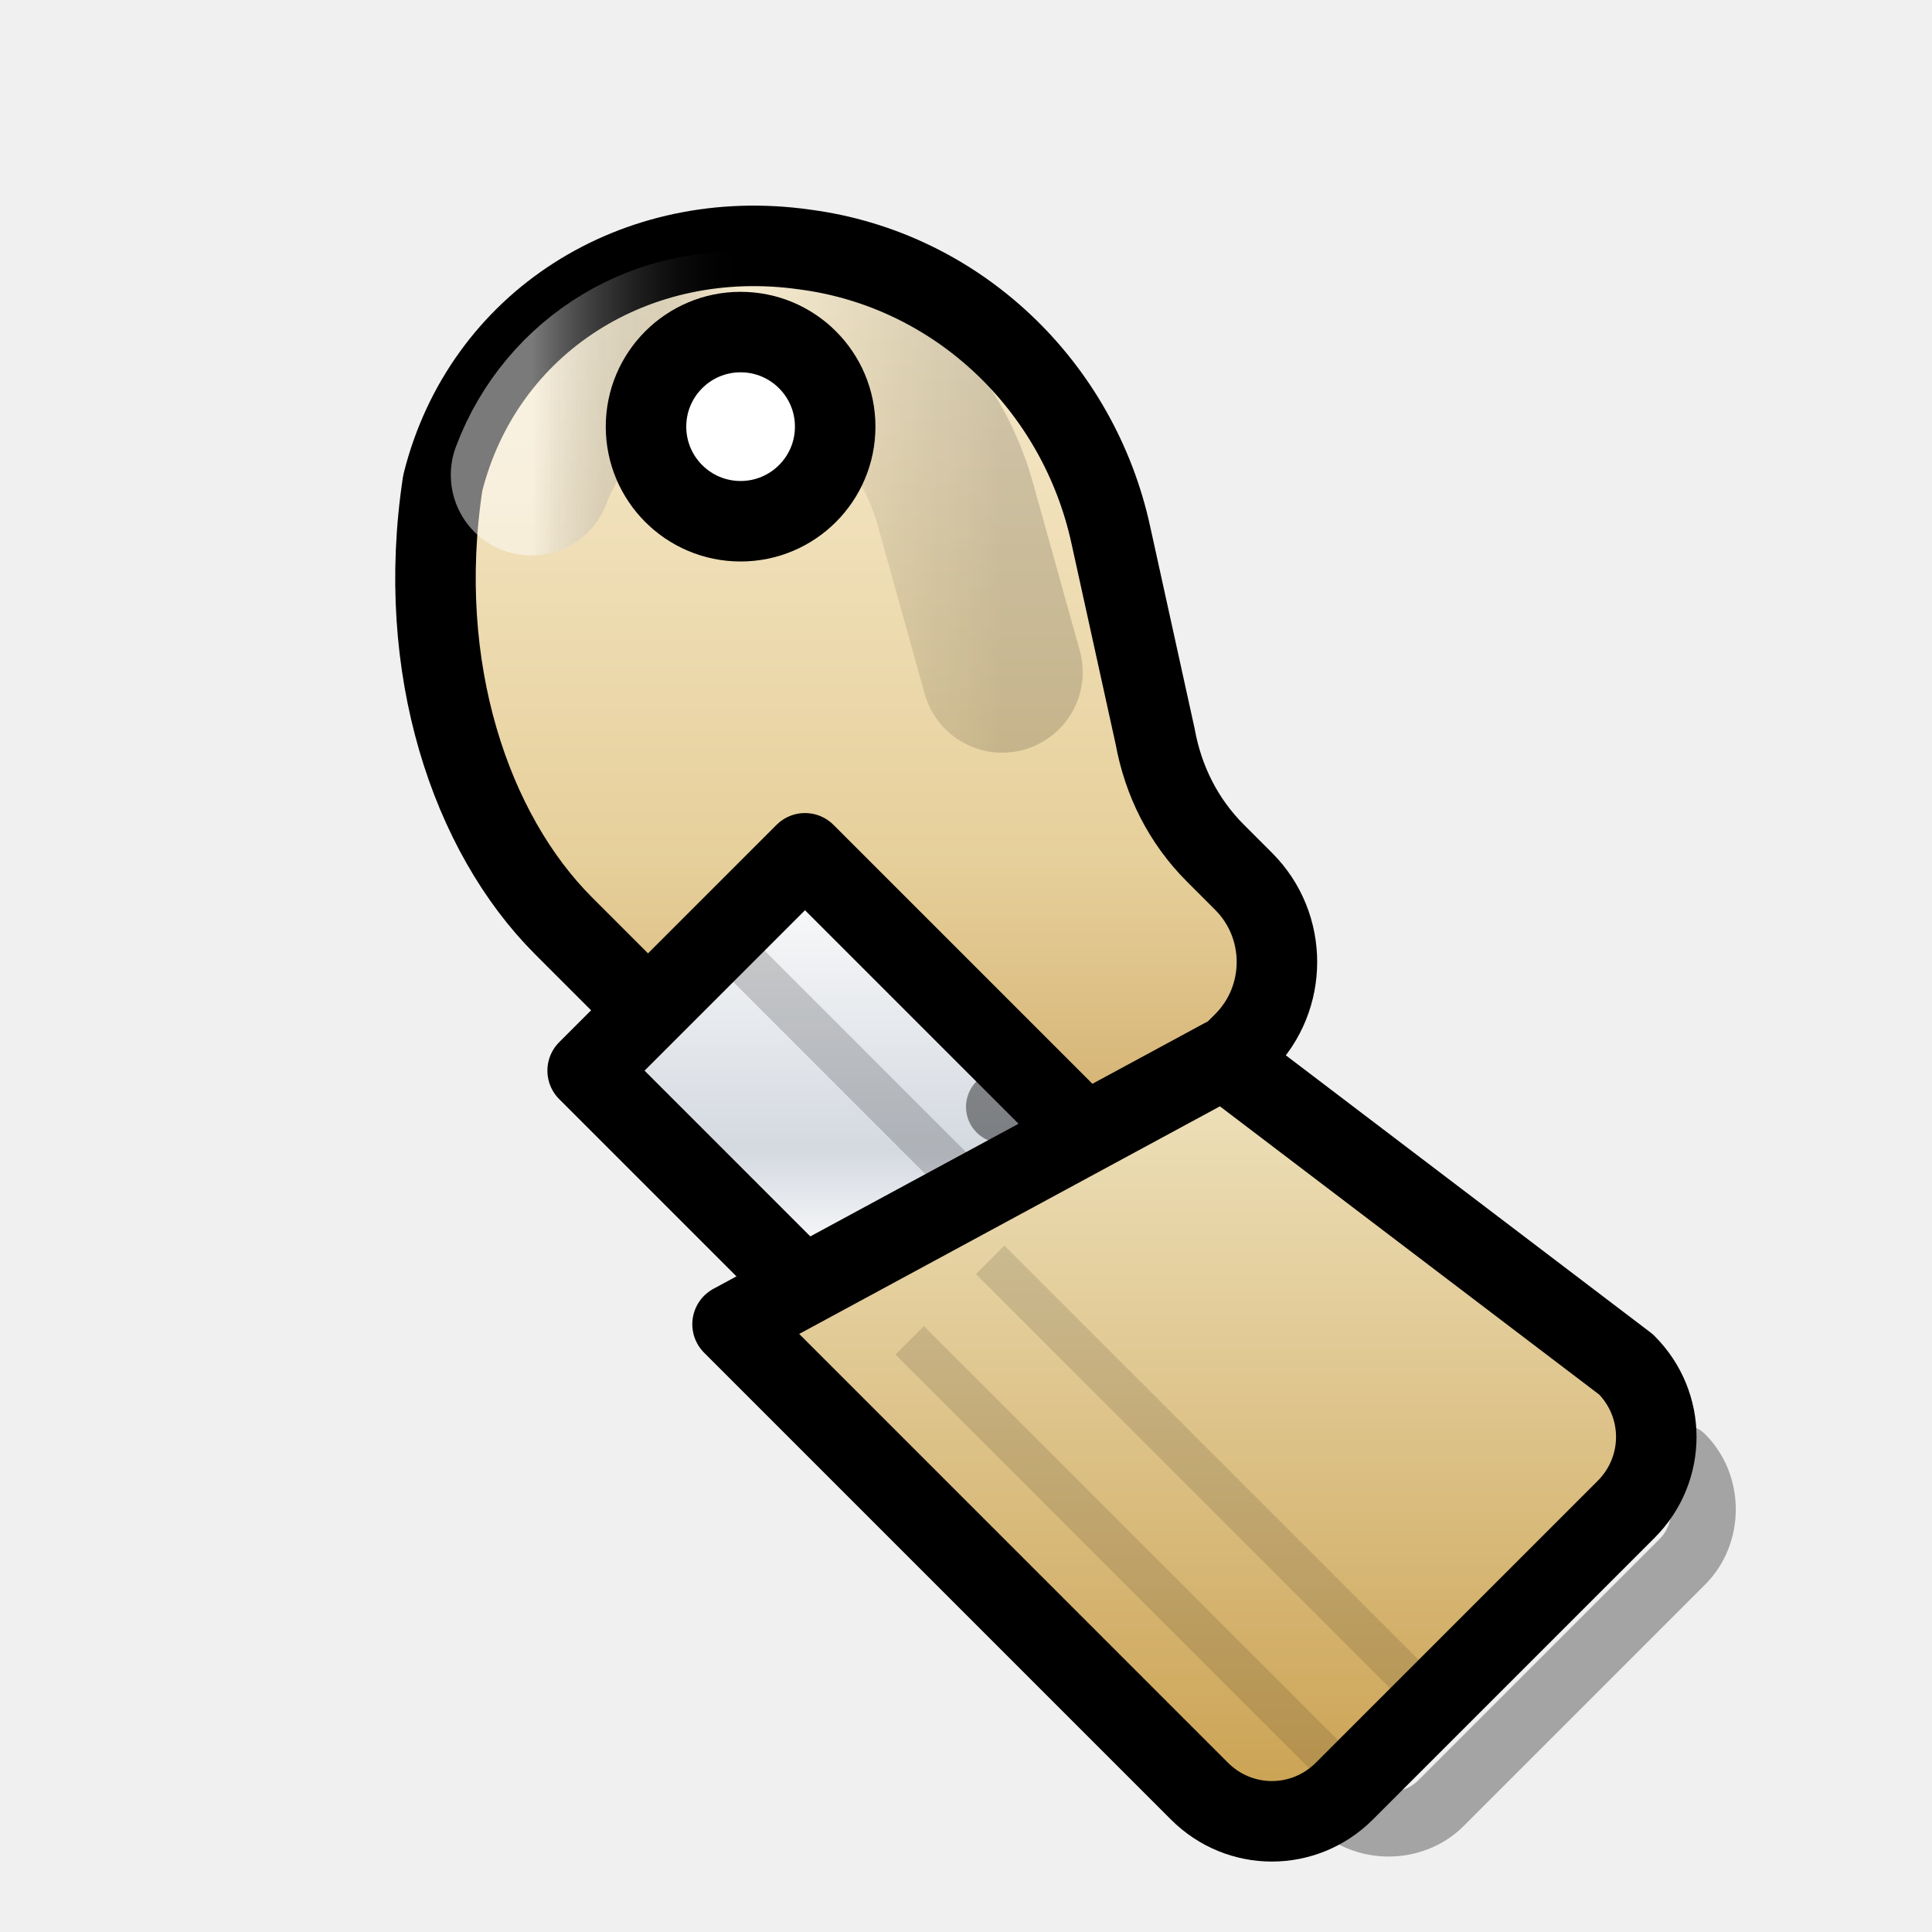
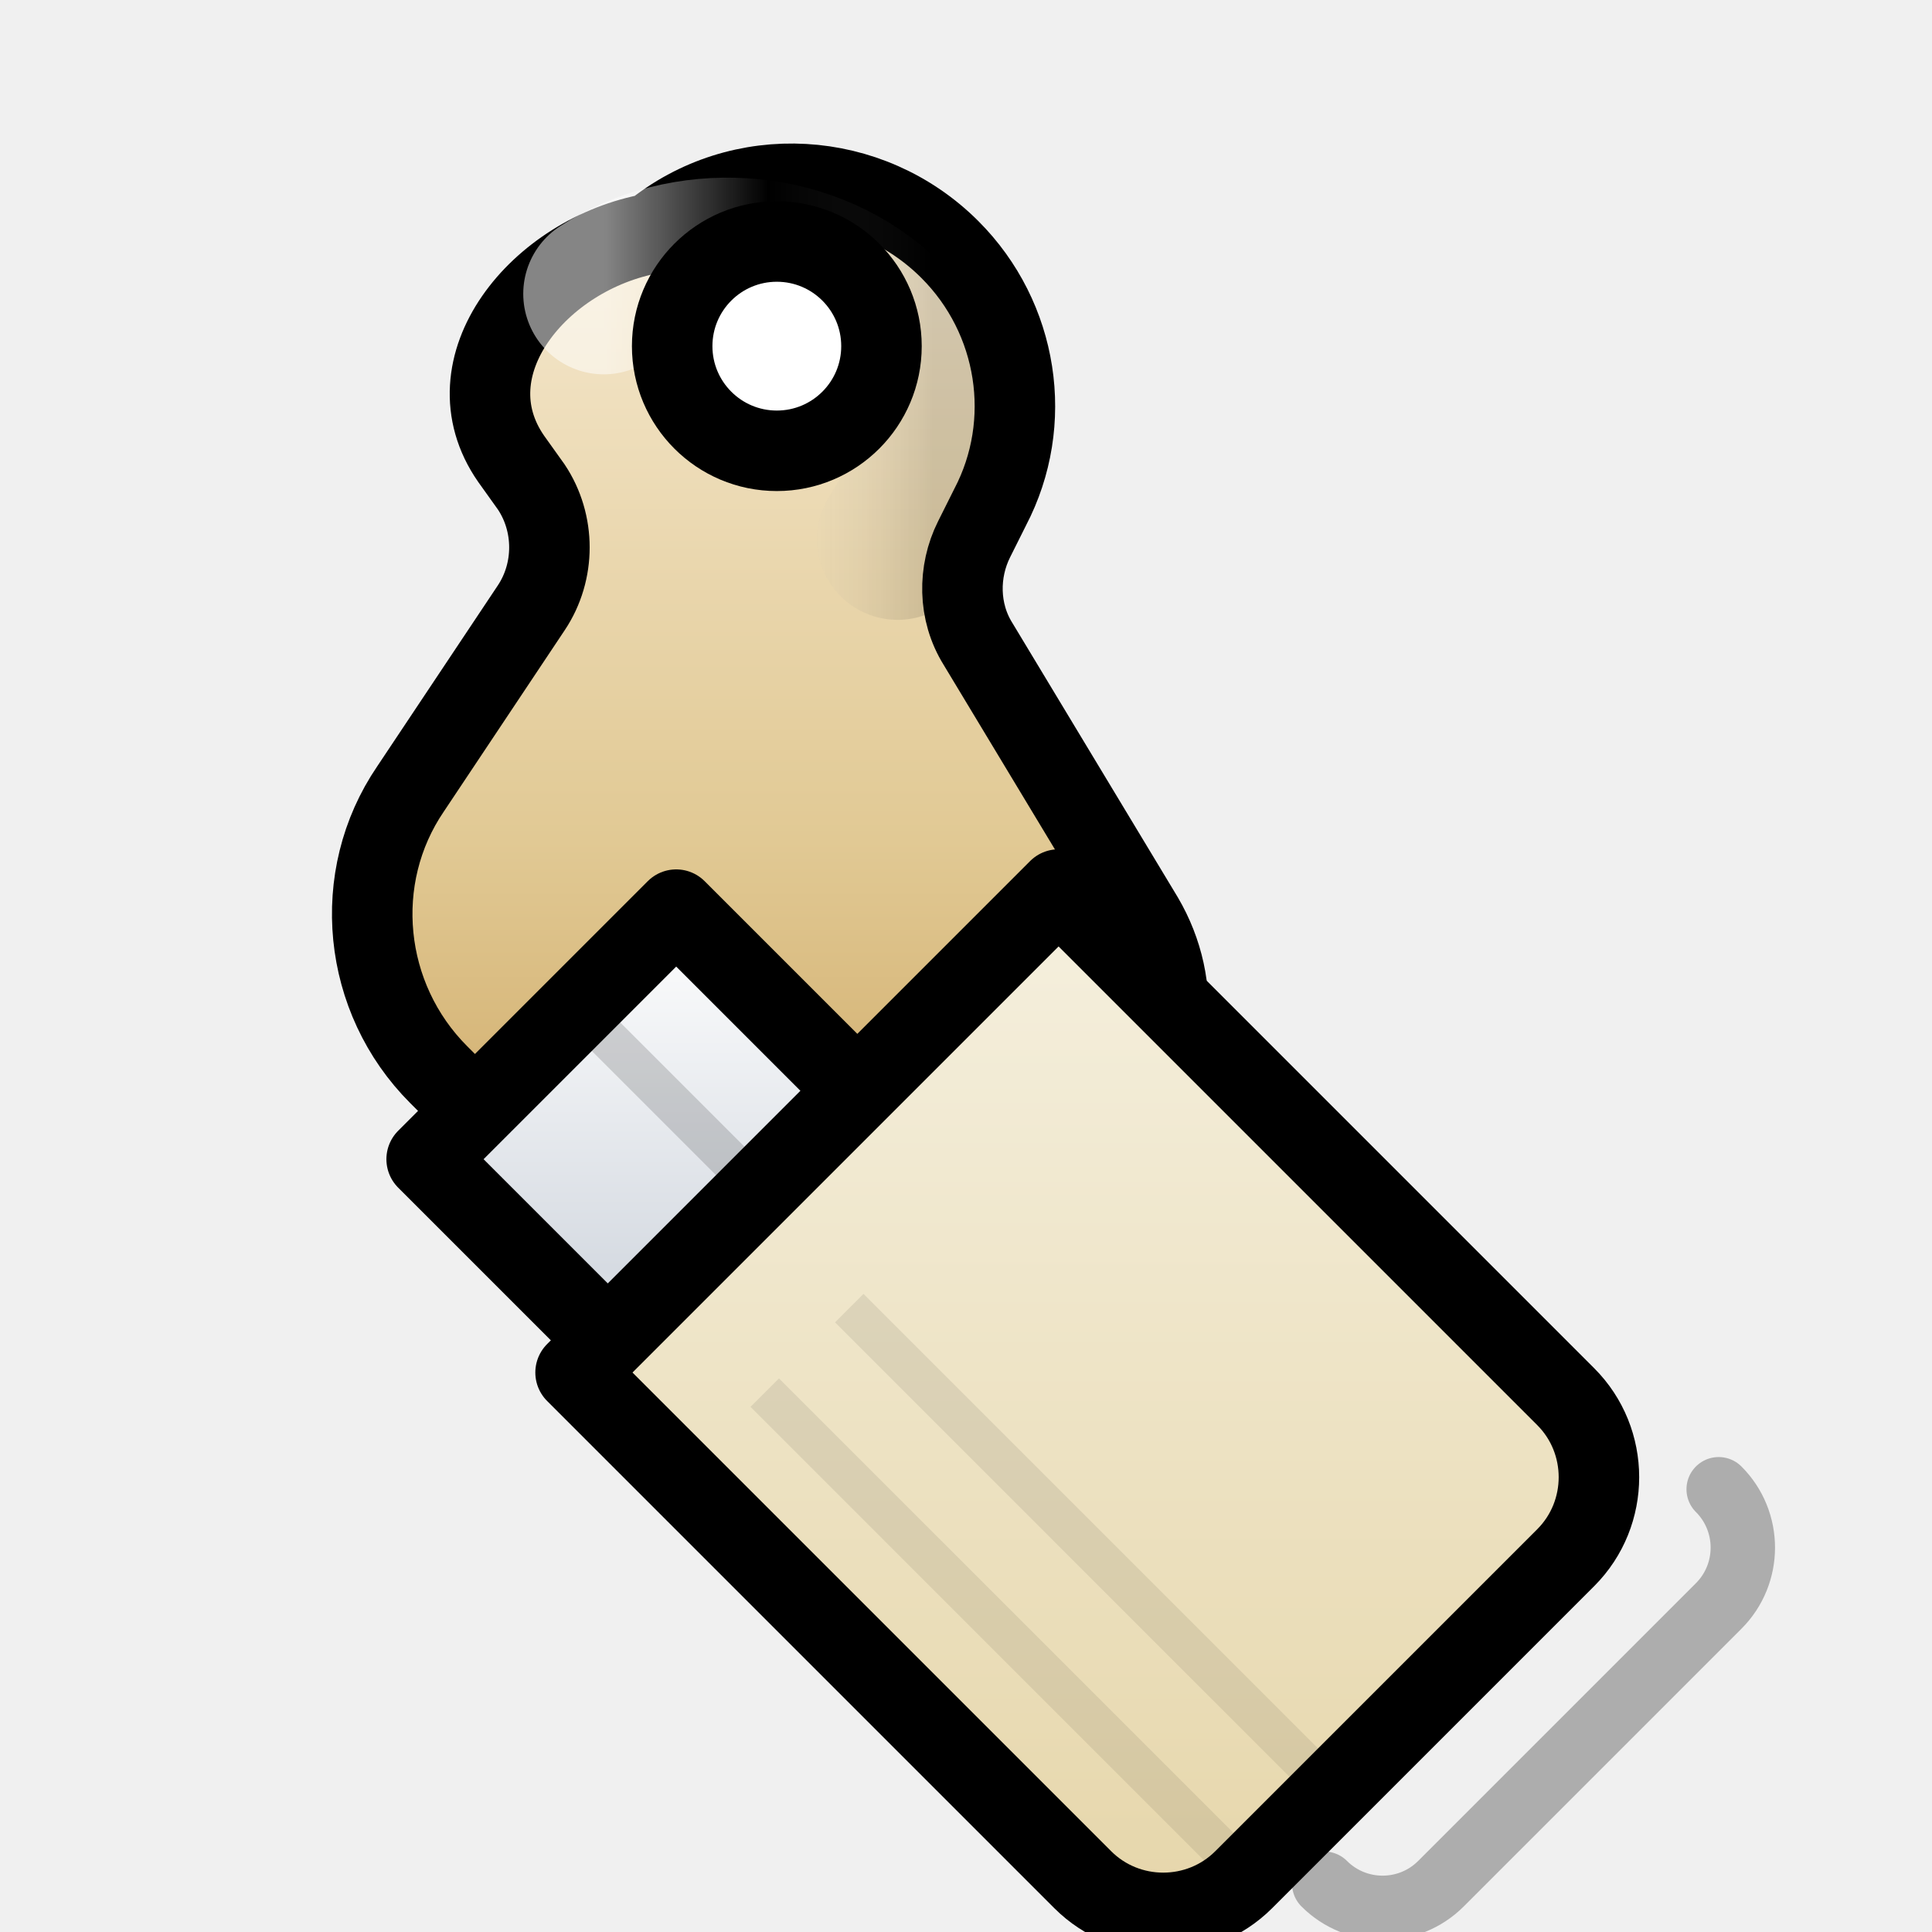
<svg xmlns="http://www.w3.org/2000/svg" width="48" height="48" viewBox="0 0 48 48" role="img" aria-label="Brush cursor">
  <defs>
    <linearGradient id="wood" x1="0" y1="0" x2="0" y2="1">
-       <stop offset="0" stop-color="#f8edd2" />
-       <stop offset="0.6" stop-color="#e6cf9a" />
-       <stop offset="1" stop-color="#caa05a" />
+       <stop offset="0" stop-color="#f6ead2" />
+       <stop offset="0.55" stop-color="#e1c994" />
+       <stop offset="1" stop-color="#c79b52" />
    </linearGradient>
    <linearGradient id="woodShade" x1="0" y1="0" x2="1" y2="0">
-       <stop offset="0" stop-color="#ffffff" stop-opacity="0.5" />
-       <stop offset="0.45" stop-color="#000000" stop-opacity="0" />
-       <stop offset="1" stop-color="#000000" stop-opacity="0.16" />
+       <stop offset="0" stop-color="#ffffff" stop-opacity="0.55" />
+       <stop offset="0.5" stop-color="#ffffff" stop-opacity="0" />
+       <stop offset="1" stop-color="#000000" stop-opacity="0.14" />
    </linearGradient>
    <linearGradient id="metal" x1="0" y1="0" x2="0" y2="1">
      <stop offset="0" stop-color="#ffffff" />
-       <stop offset="0.42" stop-color="#d4d9e0" />
+       <stop offset="0.42" stop-color="#d6dbe2" />
      <stop offset="0.55" stop-color="#f6f7f9" />
-       <stop offset="1" stop-color="#b9c0c9" />
+       <stop offset="1" stop-color="#b8bfc8" />
    </linearGradient>
    <linearGradient id="bristle" x1="0" y1="0" x2="0" y2="1">
-       <stop offset="0" stop-color="#efe3bf" />
-       <stop offset="1" stop-color="#caa04f" />
+       <stop offset="0" stop-color="#f5f0df" />
+       <stop offset="1" stop-color="#e6d6aa" />
    </linearGradient>
  </defs>
-   <path d="     M11.0 12.0     C12.0 8.0 15.8 5.6 20.0 6.2     C23.8 6.7 26.8 9.6 27.6 13.3     L28.7 18.3     C28.9 19.4 29.4 20.4 30.2 21.2     L30.9 21.9     C32.0 23.0 32.0 24.8 30.9 25.9     L25.9 30.9     C24.8 32.0 23.0 32.0 21.9 30.9     L14.0 23.0     C11.7 20.7 10.3 16.6 11.0 12.0     Z   " fill="url(#wood)" stroke="#000" stroke-width="2" stroke-linejoin="round" />
-   <path d="M13.2 11.8 C14.1 9.4 16.5 8.0 18.9 8.3 C21.3 8.6 23.0 10.1 23.7 12.4 L24.9 16.7" fill="none" stroke="url(#woodShade)" stroke-width="4" stroke-linecap="round" opacity="0.95" />
-   <circle cx="18.4" cy="10.6" r="2.35" fill="#ffffff" stroke="#000" stroke-width="2" />
-   <path d="M20.0 21.2l12.2 12.2-5.4 5.4-12.2-12.2z" fill="url(#metal)" stroke="#000" stroke-width="2" stroke-linejoin="round" />
-   <path d="M21.8 23.0l9.0 9.0" stroke="#000" stroke-width="1.4" opacity="0.35" stroke-linecap="round" />
-   <path d="M18.4 23.8l12.2 12.2" stroke="#000" stroke-width="1.1" opacity="0.18" />
-   <circle cx="24.9" cy="27.5" r="0.9" fill="#000" opacity="0.42" />
-   <circle cx="27.7" cy="30.3" r="0.9" fill="#000" opacity="0.42" />
-   <path d="M18.2 32.9l11.6 11.6c1.0 1.0 2.6 1.0 3.6 0l7.0-7.0c1.0-1.0 1.0-2.6 0-3.6L30.4 26.3z" fill="url(#bristle)" stroke="#000" stroke-width="2" stroke-linejoin="round" />
-   <path d="M20.6 35.3l9.2 9.2" stroke="#000" stroke-width="1.0" opacity="0.14" />
-   <path d="M22.6 33.3l11.0 11.0" stroke="#000" stroke-width="1.0" opacity="0.12" />
-   <path d="M24.6 31.3l11.6 11.6" stroke="#000" stroke-width="1.0" opacity="0.12" />
-   <path d="M41.8 36.2c0.7 0.7 0.7 1.9 0 2.6l-6.0 6.0c-0.7 0.7-1.9 0.7-2.6 0" fill="none" stroke="#000" stroke-width="1.6" stroke-linecap="round" opacity="0.32" />
+   <path d="     M16.2 5.8     C18.4 4.0 21.6 4.2 23.6 6.2     C25.3 7.9 25.7 10.5 24.6 12.6     L24.2 13.4     C23.8 14.2 23.8 15.2 24.3 16.0     L28.4 22.8     C29.4 24.5 29.2 26.6 27.8 28.0     L22.7 33.1     C21.2 34.6 18.8 34.6 17.3 33.1     L10.9 26.7     C9.0 24.8 8.7 21.8 10.2 19.6     L13.2 15.1     C13.8 14.2 13.8 13.0 13.2 12.1     L12.7 11.4     C11.1 9.1 13.4 6.3 16.2 5.8     Z   " fill="url(#wood)" stroke="#000" stroke-width="2" stroke-linejoin="round" />
+   <path d="M15.0 7.3 C17.0 6.0 19.9 6.1 21.8 7.8 C23.4 9.3 23.5 11.4 22.6 12.9 L22.3 13.4" fill="none" stroke="url(#woodShade)" stroke-width="4" stroke-linecap="round" opacity="0.95" />
+   <circle cx="19.3" cy="8.6" r="2.6" fill="#ffffff" stroke="#000" stroke-width="2" />
+   <path d="M16.8 22.6l15.0 15.0-6.2 6.2-15.0-15.0z" fill="url(#metal)" stroke="#000" stroke-width="2" stroke-linejoin="round" />
+   <path d="M18.7 24.5l11.1 11.1" stroke="#000" stroke-width="1.3" opacity="0.25" stroke-linecap="round" />
+   <path d="M14.9 25.6l15.0 15.0" stroke="#000" stroke-width="1.0" opacity="0.16" />
+   <circle cx="21.9" cy="27.7" r="0.9" fill="#000" opacity="0.40" />
+   <circle cx="25.0" cy="30.8" r="0.9" fill="#000" opacity="0.40" />
+   <path d="M14.3 34.1l12.6 12.6c1.1 1.1 2.9 1.1 4.0 0l8.0-8.0c1.1-1.1 1.1-2.9 0-4.0L26.3 22.1z" fill="url(#bristle)" stroke="#000" stroke-width="2" stroke-linejoin="round" />
+   <path d="M16.9 36.7l9.9 9.9" stroke="#000" stroke-width="1.0" opacity="0.10" />
+   <path d="M19.0 34.6l12.2 12.2" stroke="#000" stroke-width="1.0" opacity="0.08" />
+   <path d="M21.1 32.5l12.6 12.6" stroke="#000" stroke-width="1.0" opacity="0.08" />
+   <path d="M42.7 37.0c0.8 0.8 0.8 2.1 0 2.9l-6.9 6.9c-0.8 0.8-2.1 0.8-2.9 0" fill="none" stroke="#000" stroke-width="1.6" stroke-linecap="round" opacity="0.28" />
</svg>
